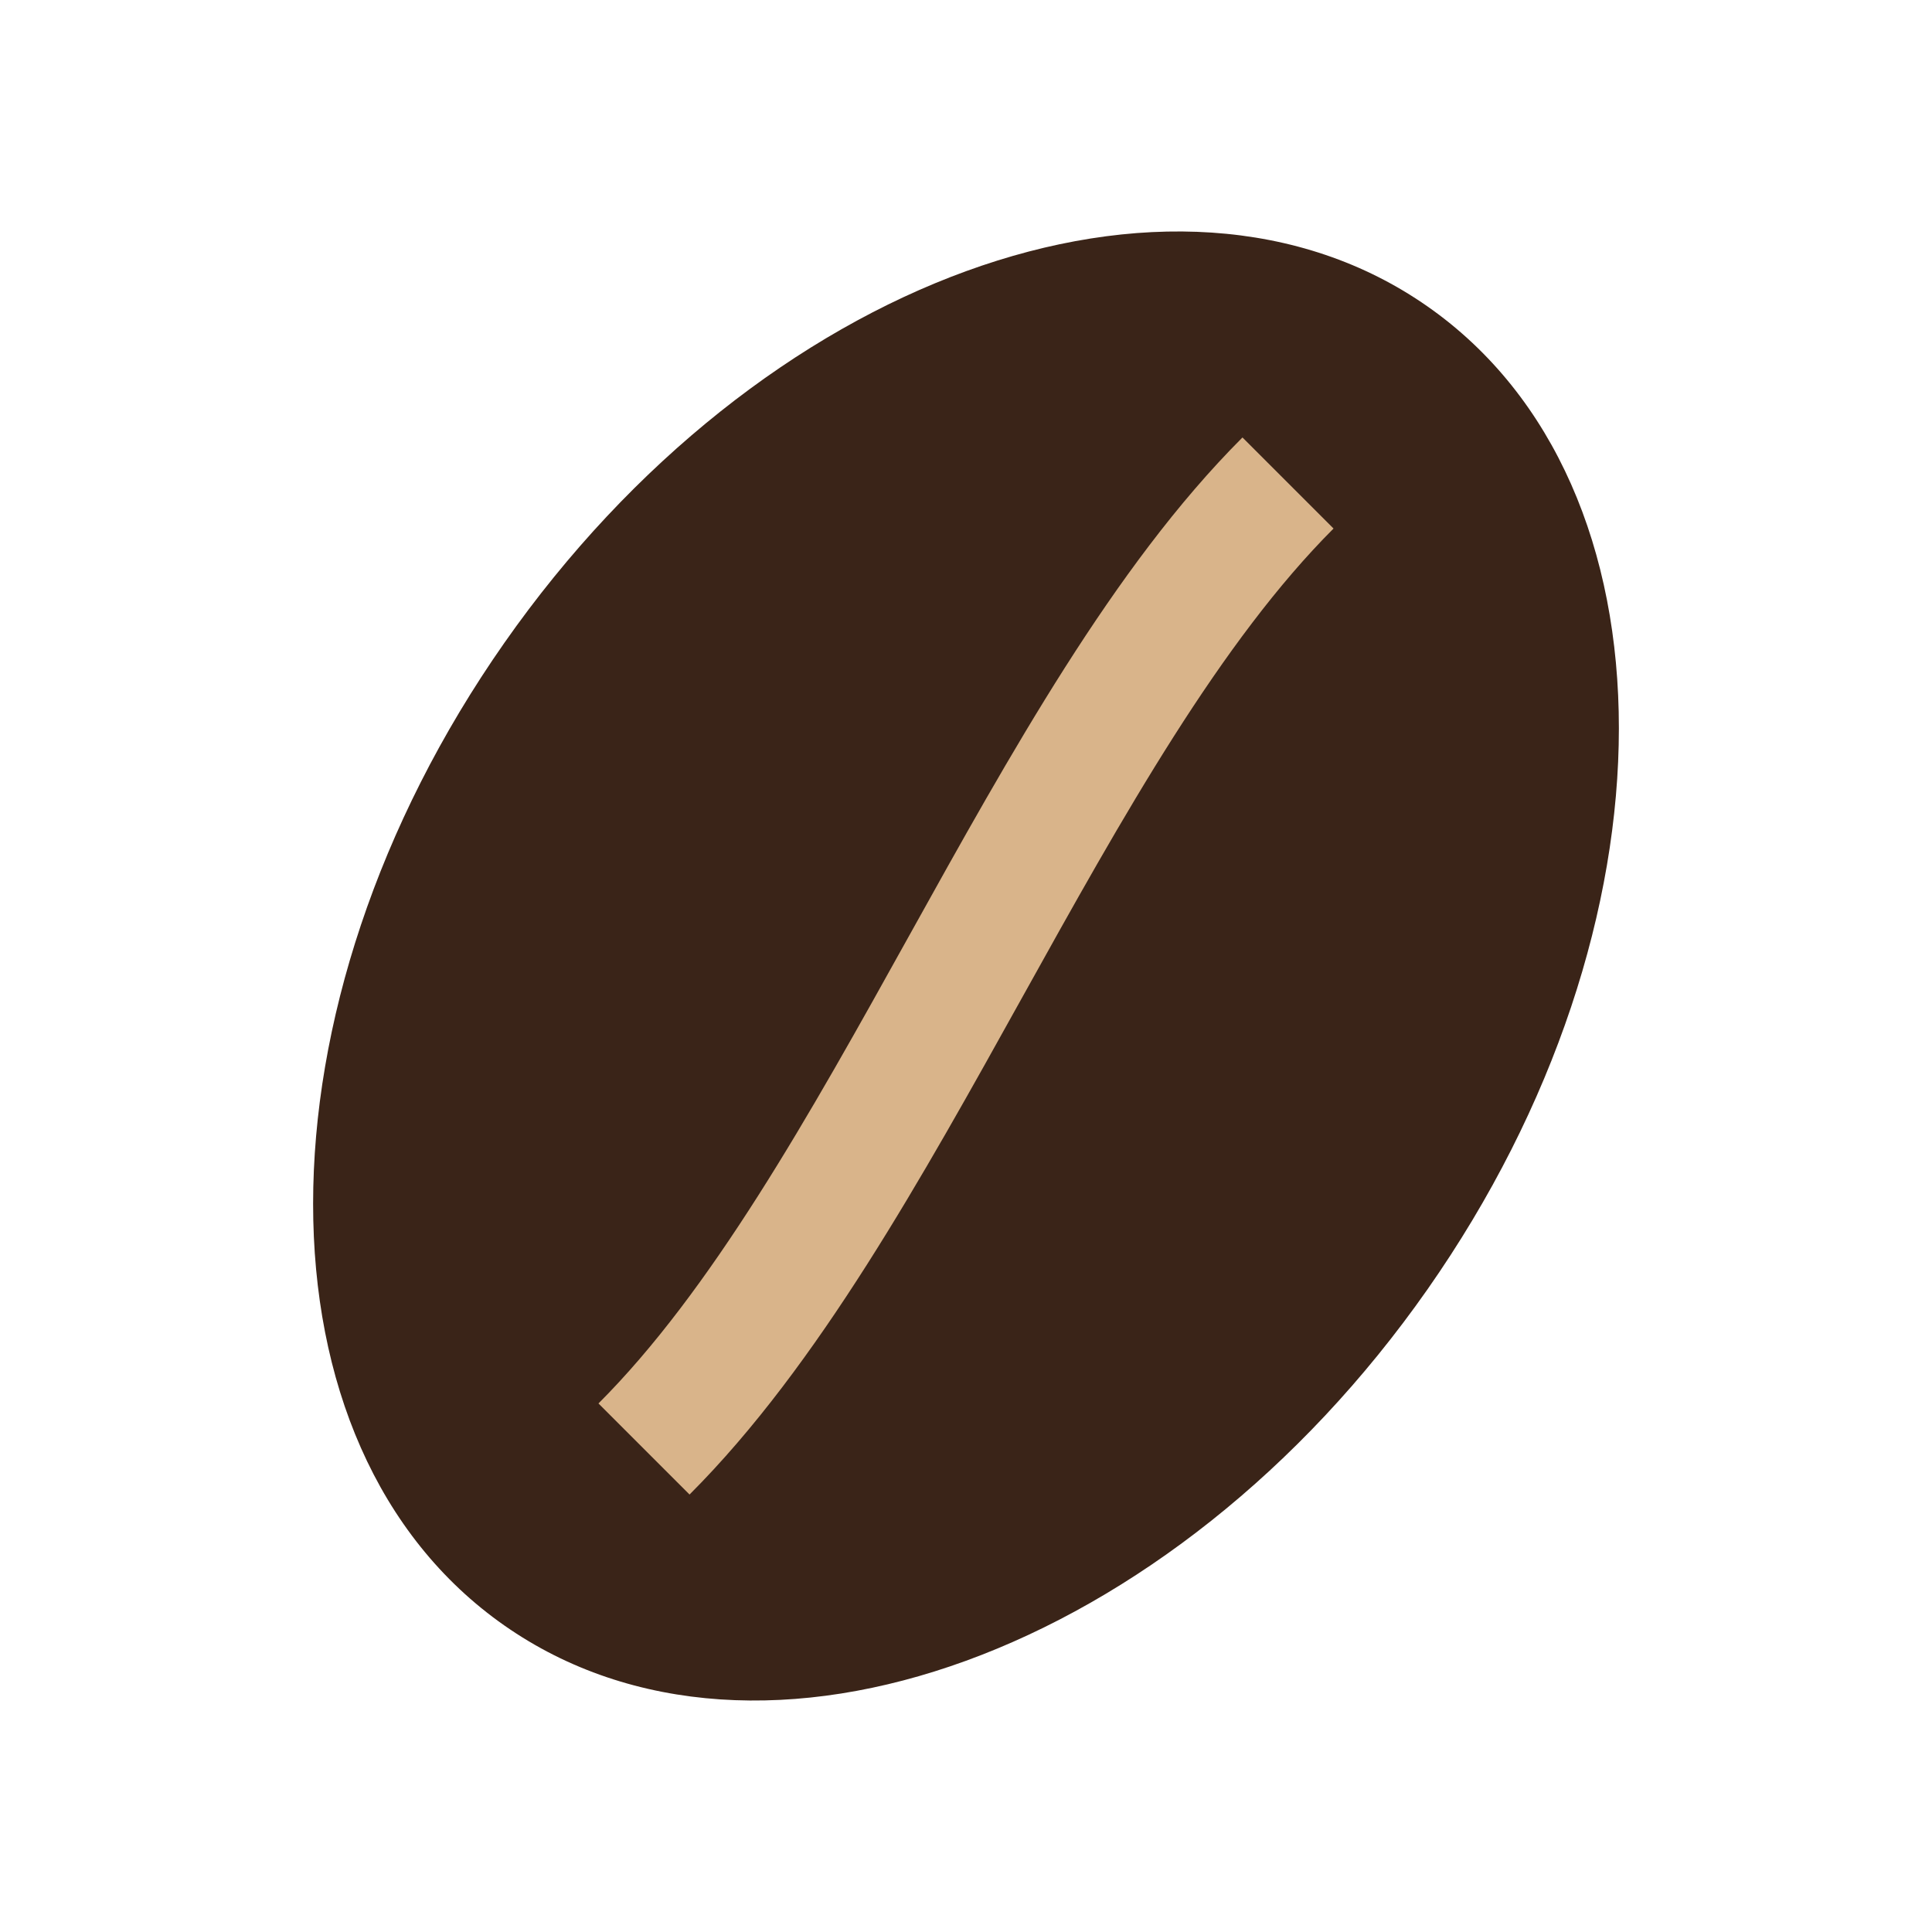
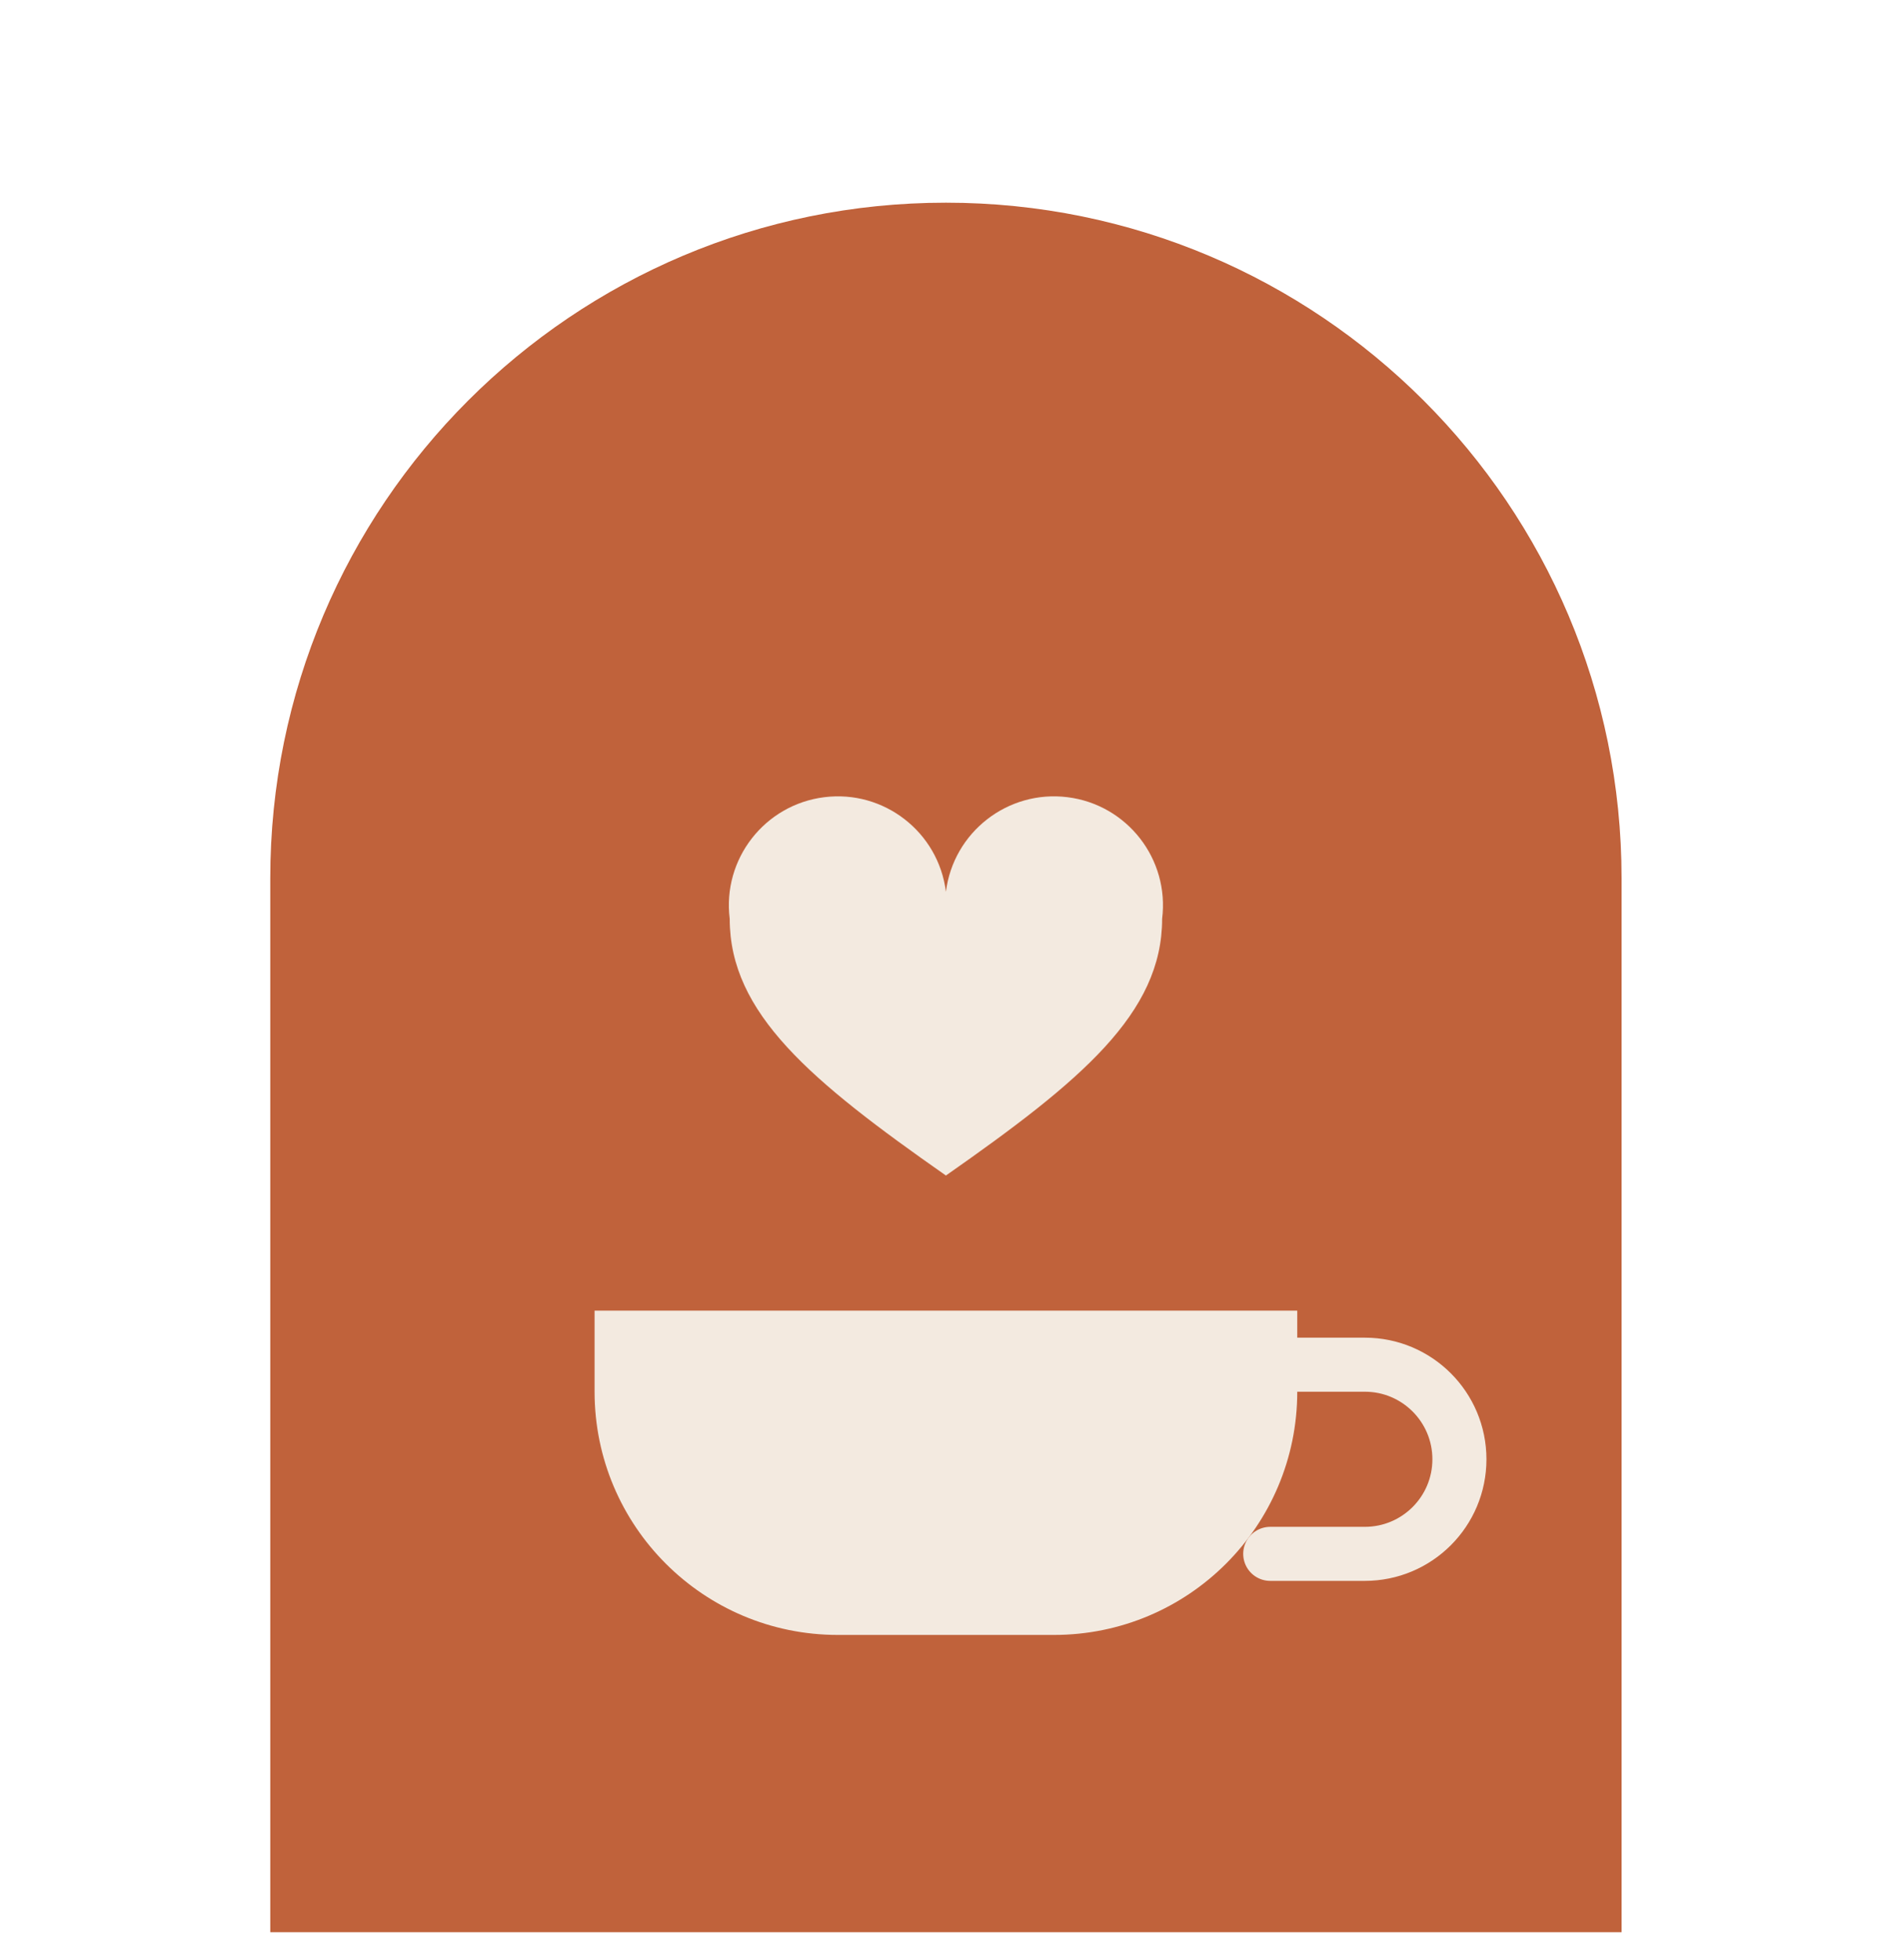
- <svg xmlns="http://www.w3.org/2000/svg" viewBox="0 0 24 24">
-   <ellipse cx="12" cy="12" rx="7" ry="10" transform="rotate(35 12 12)" fill="#3a2418" />
-   <path d="M8 18c3-3 5-9 8-12" stroke="#d9b48a" stroke-width="1.6" fill="none" />
+ <svg xmlns="http://www.w3.org/2000/svg" viewBox="-10 -5 140 145">
+   <path d="M10 138V60a50 50 0 0 1 100 0v78Z" fill="#c0623b" />
+   <path d="M34 92h52v6a18 18 0 0 1-18 18H52a18 18 0 0 1-18-18Z" fill="#f3eae0" />
+   <path d="M86 96h5a7 7 0 0 1 0 14h-7" fill="none" stroke="#f3eae0" stroke-width="4" stroke-linecap="round" />
+   <path d="M60 82c-10-7-16-12-16-19a8 8 0 0 1 16-2 8 8 0 0 1 16 2c0 7-6 12-16 19Z" fill="#f3eae0" />
</svg>
